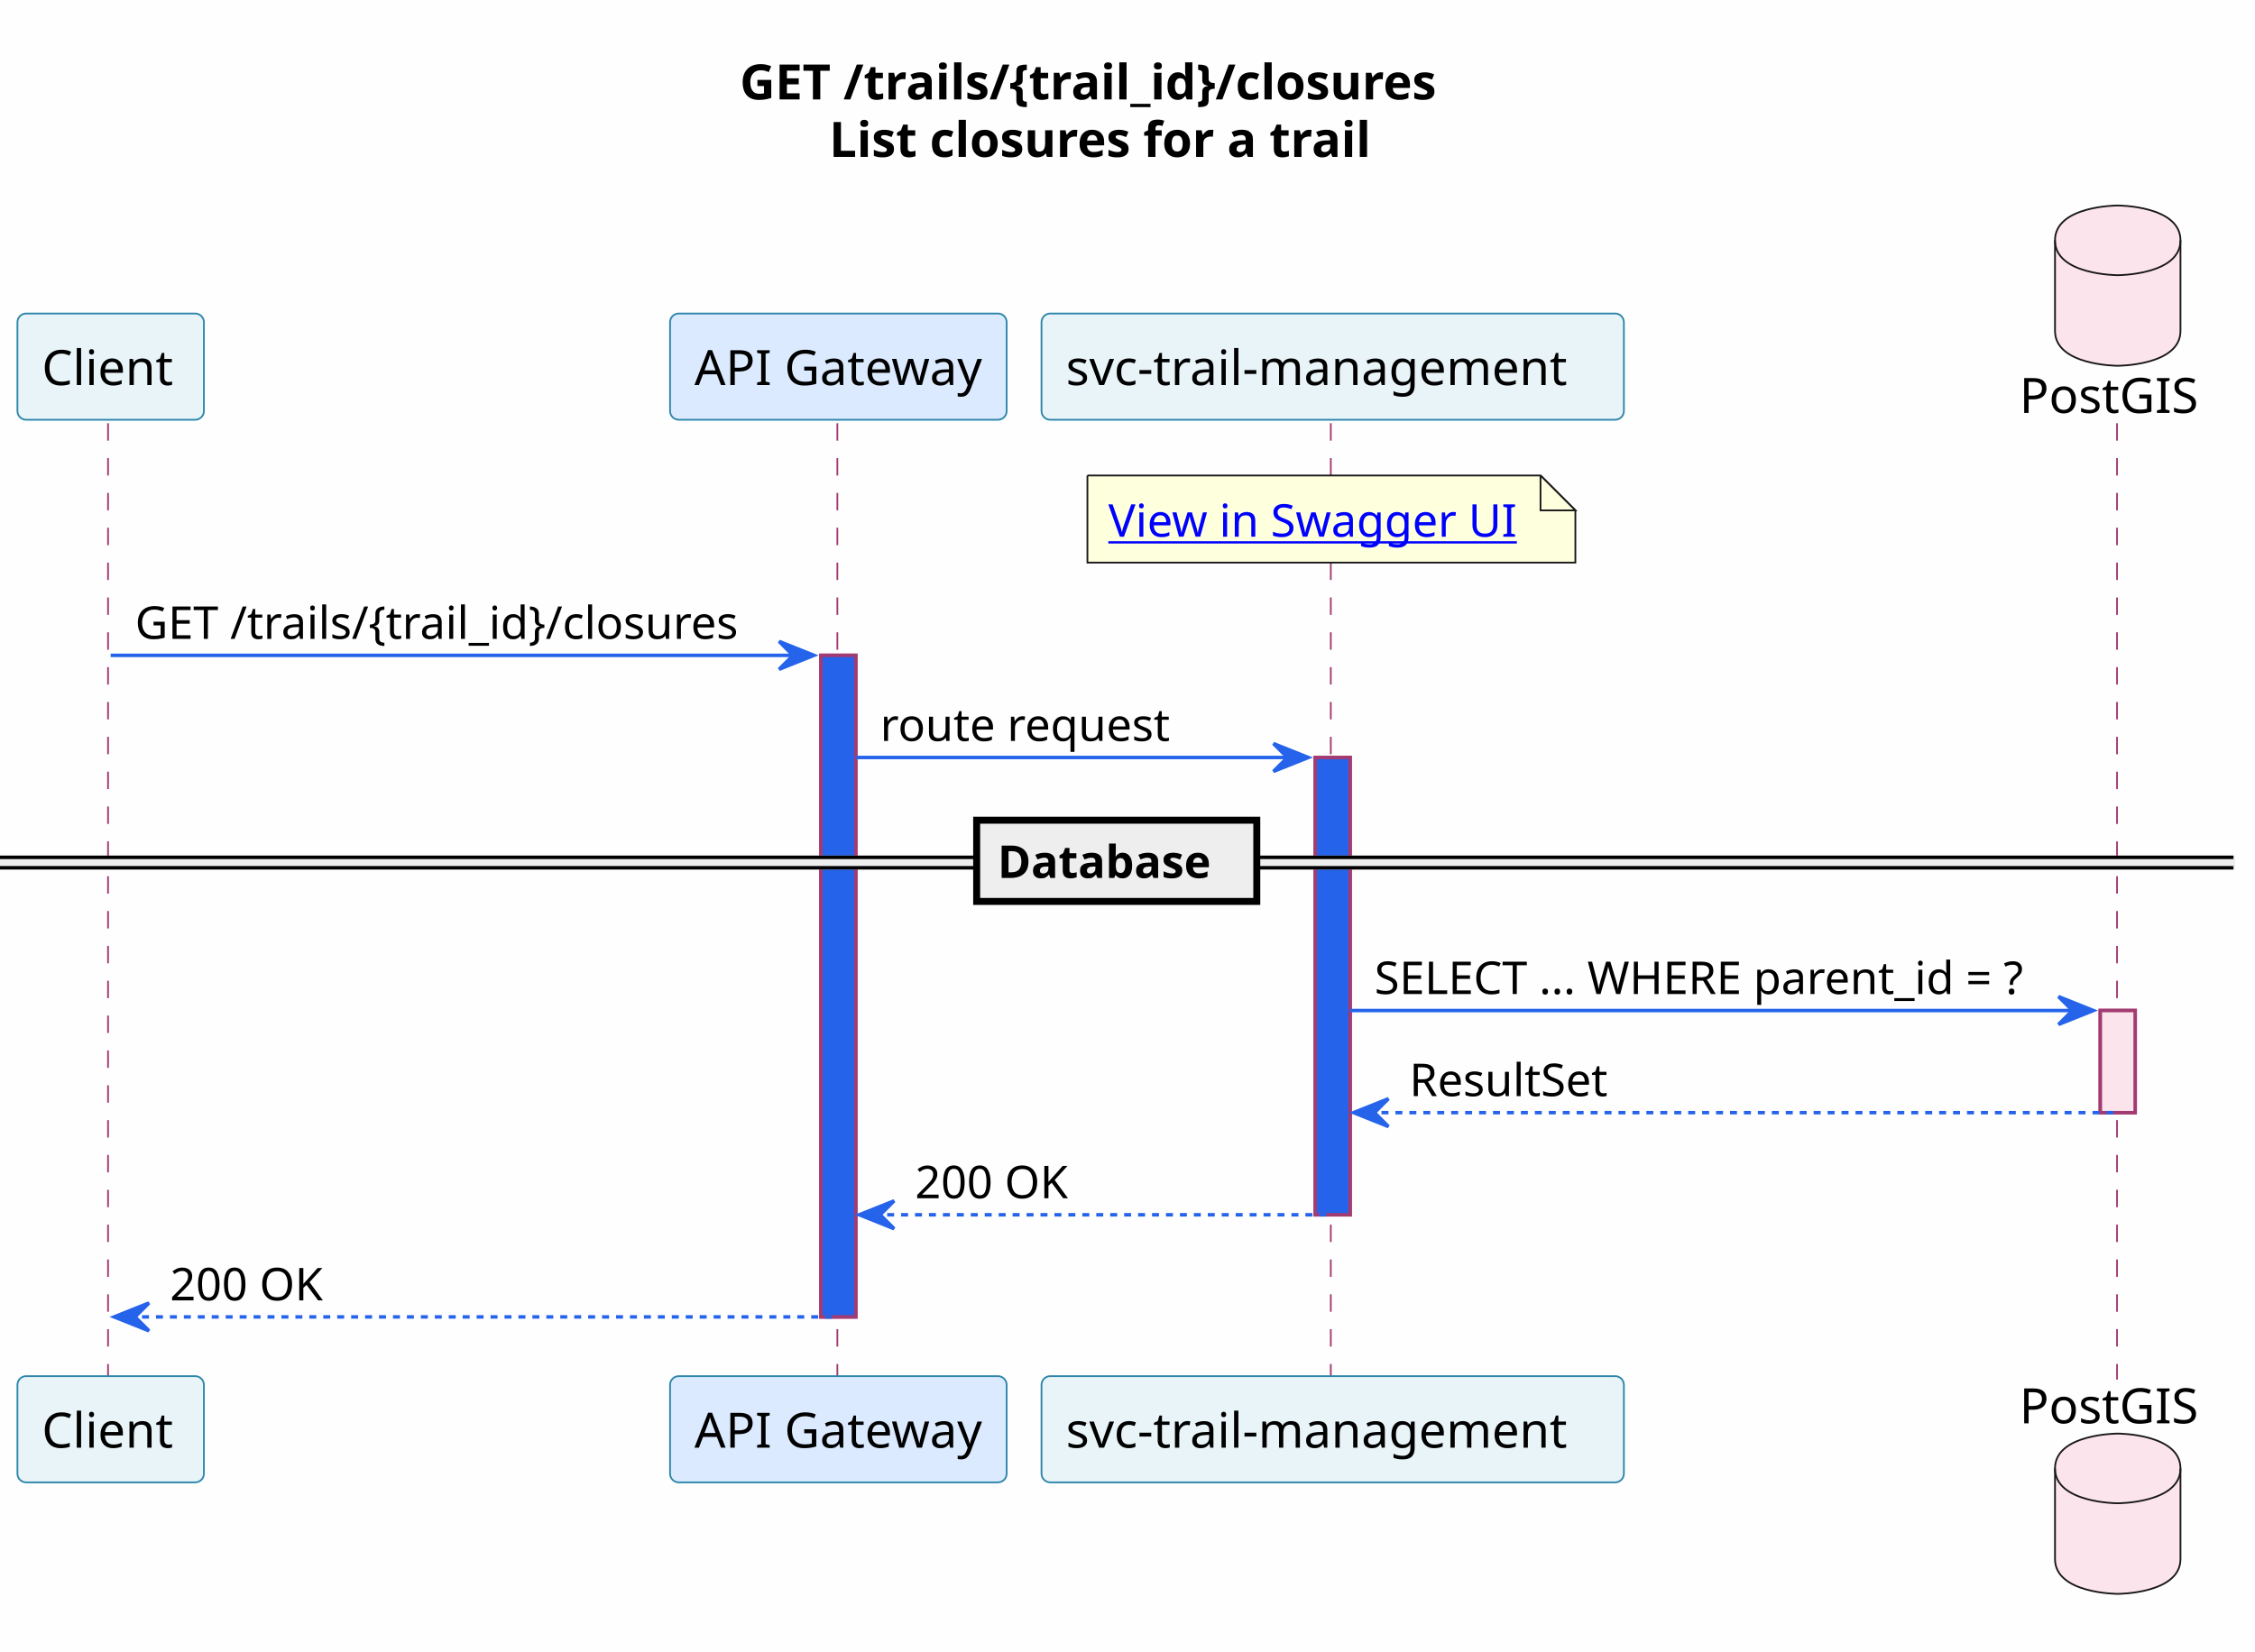
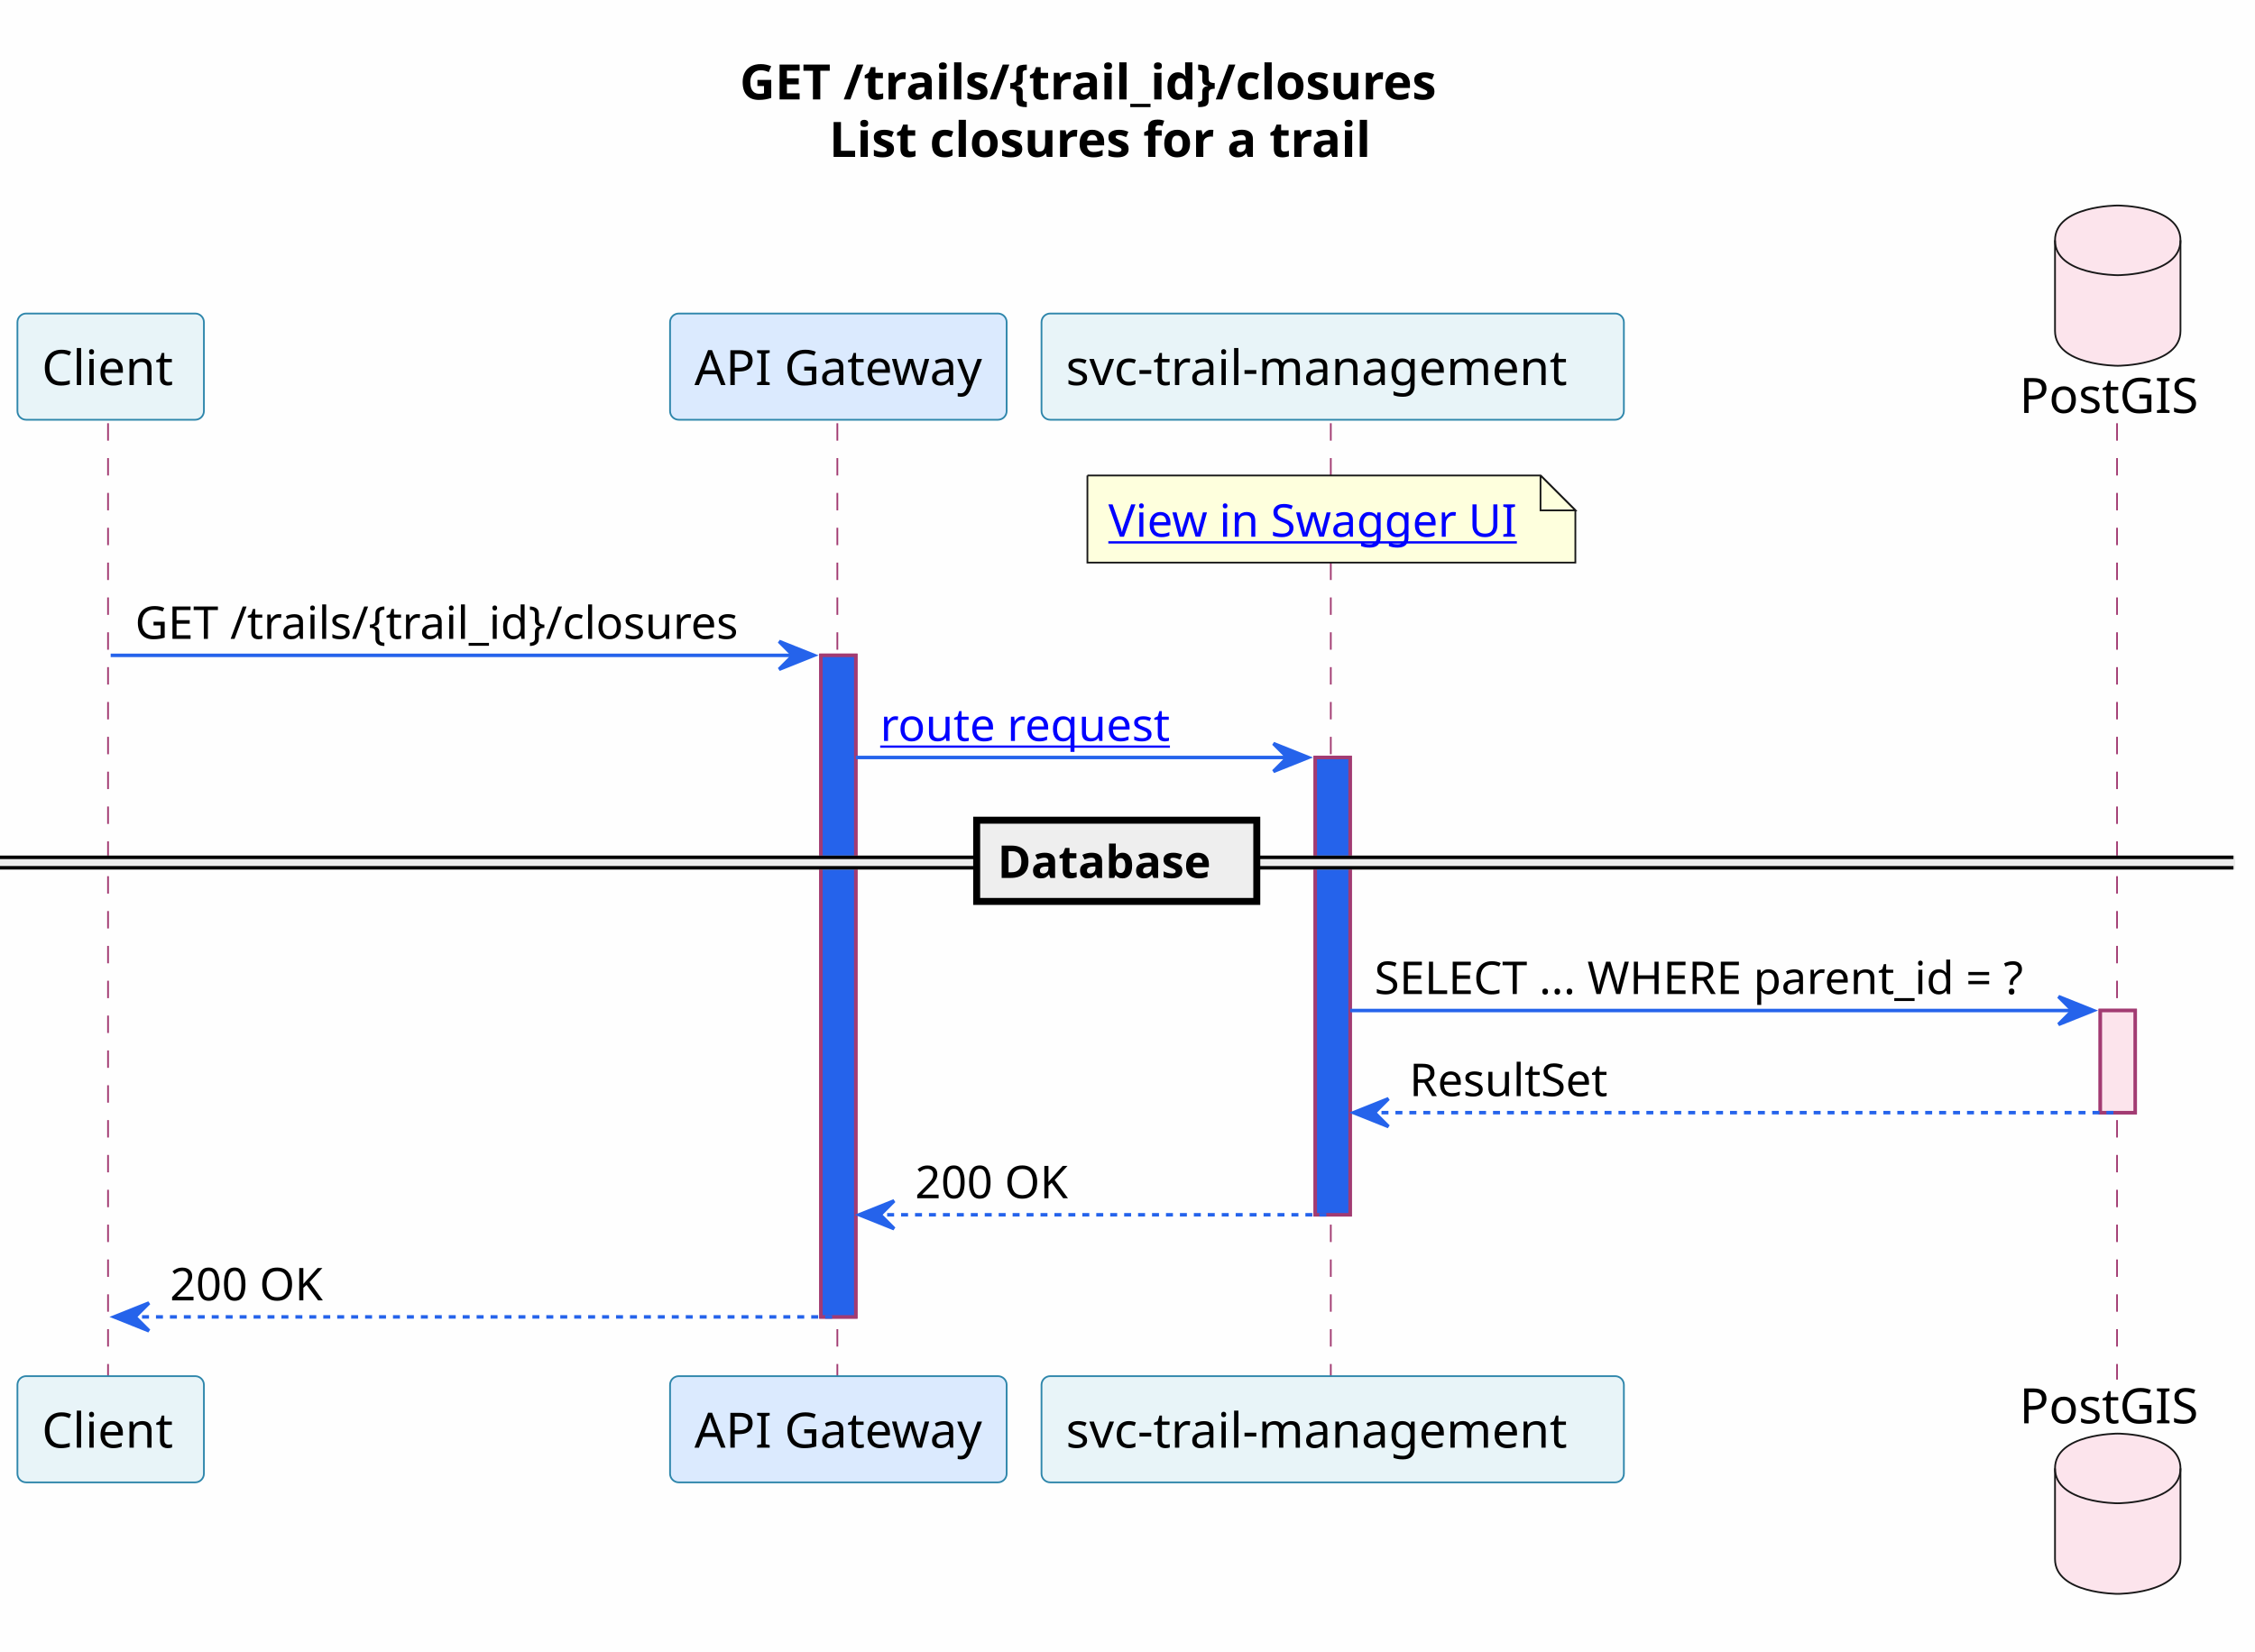
<svg xmlns="http://www.w3.org/2000/svg" xmlns:xlink="http://www.w3.org/1999/xlink" contentStyleType="text/css" data-diagram-type="SEQUENCE" height="474px" preserveAspectRatio="none" style="width:647px;height:474px;background:#FEFEFE;" version="1.1" viewBox="0 0 647 474" width="647px" zoomAndPan="magnify">
  <defs />
  <g>
    <rect fill="#FEFEFE" height="474" style="stroke:none;stroke-width:1;" width="647" x="0" y="0" />
    <text fill="#000000" font-family="Segoe UI" font-size="14" font-weight="bold" lengthAdjust="spacing" textLength="215.277" x="212.27" y="28.535">GET /trails/{trail_id}/closures</text>
    <text fill="#000000" font-family="Segoe UI" font-size="14" font-weight="bold" lengthAdjust="spacing" textLength="163.994" x="237.912" y="45.023">List closures for a trail</text>
    <g>
      <rect fill="#2563EB" height="189.863" style="stroke:#A23B72;stroke-width:1;" width="10" x="235.539" y="188.086" />
    </g>
    <g>
      <rect fill="#2563EB" height="131.242" style="stroke:#A23B72;stroke-width:1;" width="10" x="377.373" y="217.397" />
    </g>
    <g>
      <rect fill="#FCE4EC" height="29.311" style="stroke:#A23B72;stroke-width:1;" width="10" x="602.618" y="290.018" />
    </g>
    <g>
      <rect fill="#000000" fill-opacity="0" height="274.484" width="8" x="27.752" y="121.465" />
      <line style="stroke:#A23B72;stroke-width:0.5;stroke-dasharray:5,5;" x1="31" x2="31" y1="121.465" y2="395.949" />
    </g>
    <g>
      <rect fill="#000000" fill-opacity="0" height="274.484" width="8" x="236.539" y="121.465" />
      <line style="stroke:#A23B72;stroke-width:0.5;stroke-dasharray:5,5;" x1="240.25" x2="240.25" y1="121.465" y2="395.949" />
    </g>
    <g>
      <rect fill="#000000" fill-opacity="0" height="274.484" width="8" x="378.373" y="121.465" />
      <line style="stroke:#A23B72;stroke-width:0.5;stroke-dasharray:5,5;" x1="381.828" x2="381.828" y1="121.465" y2="395.949" />
    </g>
    <g>
      <rect fill="#000000" fill-opacity="0" height="274.484" width="8" x="603.618" y="121.465" />
      <line style="stroke:#A23B72;stroke-width:0.5;stroke-dasharray:5,5;" x1="607.417" x2="607.417" y1="121.465" y2="395.949" />
    </g>
    <g class="participant participant-head" data-participant="Client">
      <rect fill="#E8F4F8" height="30.488" rx="2.5" ry="2.5" style="stroke:#2E86AB;stroke-width:0.5;" width="53.505" x="5" y="89.977" />
      <text fill="#000000" font-family="Segoe UI" font-size="14" lengthAdjust="spacing" textLength="39.505" x="12" y="110.512">Client</text>
    </g>
    <g class="participant participant-tail" data-participant="Client">
      <rect fill="#E8F4F8" height="30.488" rx="2.5" ry="2.5" style="stroke:#2E86AB;stroke-width:0.5;" width="53.505" x="5" y="394.949" />
      <text fill="#000000" font-family="Segoe UI" font-size="14" lengthAdjust="spacing" textLength="39.505" x="12" y="415.484">Client</text>
    </g>
    <g class="participant participant-head" data-participant="GW">
      <rect fill="#DBEAFE" height="30.488" rx="2.5" ry="2.5" style="stroke:#2E86AB;stroke-width:0.5;" width="96.578" x="192.25" y="89.977" />
      <text fill="#000000" font-family="Segoe UI" font-size="14" lengthAdjust="spacing" textLength="82.578" x="199.25" y="110.512">API Gateway</text>
    </g>
    <g class="participant participant-tail" data-participant="GW">
      <rect fill="#DBEAFE" height="30.488" rx="2.5" ry="2.5" style="stroke:#2E86AB;stroke-width:0.5;" width="96.578" x="192.25" y="394.949" />
      <text fill="#000000" font-family="Segoe UI" font-size="14" lengthAdjust="spacing" textLength="82.578" x="199.25" y="415.484">API Gateway</text>
    </g>
    <g class="participant participant-head" data-participant="Svc">
      <a href="/microservices/svc-trail-management/" target="_top" title="/microservices/svc-trail-management/" xlink:actuate="onRequest" xlink:href="/microservices/svc-trail-management/" xlink:show="new" xlink:title="/microservices/svc-trail-management/" xlink:type="simple">
        <rect fill="#E8F4F8" height="30.488" rx="2.5" ry="2.5" style="stroke:#2E86AB;stroke-width:0.5;" width="167.091" x="298.828" y="89.977" />
        <text fill="#000000" font-family="Segoe UI" font-size="14" lengthAdjust="spacing" textLength="153.091" x="305.828" y="110.512">svc-trail-management</text>
      </a>
    </g>
    <g class="participant participant-tail" data-participant="Svc">
      <a href="/microservices/svc-trail-management/" target="_top" title="/microservices/svc-trail-management/" xlink:actuate="onRequest" xlink:href="/microservices/svc-trail-management/" xlink:show="new" xlink:title="/microservices/svc-trail-management/" xlink:type="simple">
        <rect fill="#E8F4F8" height="30.488" rx="2.5" ry="2.5" style="stroke:#2E86AB;stroke-width:0.5;" width="167.091" x="298.828" y="394.949" />
        <text fill="#000000" font-family="Segoe UI" font-size="14" lengthAdjust="spacing" textLength="153.091" x="305.828" y="415.484">svc-trail-management</text>
      </a>
    </g>
    <g class="participant participant-head" data-participant="DB">
      <text fill="#000000" font-family="Segoe UI" font-size="14" lengthAdjust="spacing" textLength="50.401" x="579.417" y="118.512">PostGIS</text>
      <path d="M589.618,68.977 C589.618,58.977 607.618,58.977 607.618,58.977 C607.618,58.977 625.618,58.977 625.618,68.977 L625.618,94.977 C625.618,104.977 607.618,104.977 607.618,104.977 C607.618,104.977 589.618,104.977 589.618,94.977 L589.618,68.977" fill="#FCE4EC" style="stroke:#181818;stroke-width:0.5;" />
      <path d="M589.618,68.977 C589.618,78.977 607.618,78.977 607.618,78.977 C607.618,78.977 625.618,78.977 625.618,68.977" fill="none" style="stroke:#181818;stroke-width:0.5;" />
    </g>
    <g class="participant participant-tail" data-participant="DB">
      <text fill="#000000" font-family="Segoe UI" font-size="14" lengthAdjust="spacing" textLength="50.401" x="579.417" y="408.484">PostGIS</text>
      <path d="M589.618,421.438 C589.618,411.438 607.618,411.438 607.618,411.438 C607.618,411.438 625.618,411.438 625.618,421.438 L625.618,447.438 C625.618,457.438 607.618,457.438 607.618,457.438 C607.618,457.438 589.618,457.438 589.618,447.438 L589.618,421.438" fill="#FCE4EC" style="stroke:#181818;stroke-width:0.5;" />
      <path d="M589.618,421.438 C589.618,431.438 607.618,431.438 607.618,431.438 C607.618,431.438 625.618,431.438 625.618,421.438" fill="none" style="stroke:#181818;stroke-width:0.5;" />
    </g>
    <g>
      <rect fill="#2563EB" height="189.863" style="stroke:#A23B72;stroke-width:1;" width="10" x="235.539" y="188.086" />
    </g>
    <g>
      <rect fill="#2563EB" height="131.242" style="stroke:#A23B72;stroke-width:1;" width="10" x="377.373" y="217.397" />
    </g>
    <g>
      <rect fill="#FCE4EC" height="29.311" style="stroke:#A23B72;stroke-width:1;" width="10" x="602.618" y="290.018" />
    </g>
    <path d="M312,136.465 L312,161.465 L452,161.465 L452,146.465 L442,136.465 L312,136.465" fill="#FEFFDD" style="stroke:#181818;stroke-width:0.5;" />
    <path d="M442,136.465 L442,146.465 L452,146.465 L442,136.465" fill="#FEFFDD" style="stroke:#181818;stroke-width:0.5;" />
    <a href="/services/api/svc-trail-management.html#/Closures/getTrailClosures" target="_top" title="/services/api/svc-trail-management.html#/Closures/getTrailClosures" xlink:actuate="onRequest" xlink:href="/services/api/svc-trail-management.html#/Closures/getTrailClosures" xlink:show="new" xlink:title="/services/api/svc-trail-management.html#/Closures/getTrailClosures" xlink:type="simple">
      <text fill="#0000FF" font-family="Segoe UI" font-size="13" lengthAdjust="spacing" text-decoration="underline" textLength="119.406" x="318" y="154.033">View in Swagger UI</text>
    </a>
    <g class="message" data-participant-1="Client" data-participant-2="GW">
      <polygon fill="#2563EB" points="223.539,184.086,233.539,188.086,223.539,192.086,227.539,188.086" style="stroke:#2563EB;stroke-width:1;" />
      <line style="stroke:#2563EB;stroke-width:1;" x1="31.752" x2="229.539" y1="188.086" y2="188.086" />
      <text fill="#000000" font-family="Segoe UI" font-size="13" lengthAdjust="spacing" textLength="184.787" x="38.752" y="183.344">GET /trails/{trail_id}/closures</text>
    </g>
    <g class="message" data-participant-1="GW" data-participant-2="Svc">
      <polygon fill="#2563EB" points="365.373,213.397,375.373,217.397,365.373,221.397,369.373,217.397" style="stroke:#2563EB;stroke-width:1;" />
      <line style="stroke:#2563EB;stroke-width:1;" x1="245.539" x2="371.373" y1="217.397" y2="217.397" />
-       <text fill="#000000" font-family="Segoe UI" font-size="13" lengthAdjust="spacing" textLength="85.135" x="252.539" y="212.654">route request</text>
+       <a href="/microservices/svc-trail-management/#get-trailstrail_idclosures-list-closures-for-a-trail" target="_top" title="/microservices/svc-trail-management/#get-trailstrail_idclosures-list-closures-for-a-trail" xlink:actuate="onRequest" xlink:href="/microservices/svc-trail-management/#get-trailstrail_idclosures-list-closures-for-a-trail" xlink:show="new" xlink:title="/microservices/svc-trail-management/#get-trailstrail_idclosures-list-closures-for-a-trail" xlink:type="simple">
+         <text fill="#0000FF" font-family="Segoe UI" font-size="13" lengthAdjust="spacing" text-decoration="underline" textLength="85.135" x="252.539" y="212.654">route request</text>
+       </a>
    </g>
    <rect fill="#EEEEEE" height="3" style="stroke:#EEEEEE;stroke-width:1;" width="640.818" x="0" y="246.052" />
    <line style="stroke:#000000;stroke-width:1;" x1="0" x2="640.818" y1="246.052" y2="246.052" />
    <line style="stroke:#000000;stroke-width:1;" x1="0" x2="640.818" y1="249.052" y2="249.052" />
    <rect fill="#EEEEEE" height="23.311" style="stroke:#000000;stroke-width:2;" width="80.371" x="280.224" y="235.397" />
    <text fill="#000000" font-family="Segoe UI" font-size="13" font-weight="bold" lengthAdjust="spacing" textLength="62.086" x="286.224" y="251.965">Database</text>
    <g class="message" data-participant-1="Svc" data-participant-2="DB">
      <polygon fill="#2563EB" points="590.618,286.018,600.618,290.018,590.618,294.018,594.618,290.018" style="stroke:#2563EB;stroke-width:1;" />
      <line style="stroke:#2563EB;stroke-width:1;" x1="387.373" x2="596.618" y1="290.018" y2="290.018" />
      <text fill="#000000" font-family="Segoe UI" font-size="13" lengthAdjust="spacing" textLength="196.244" x="394.373" y="285.275">SELECT ... WHERE parent_id = ?</text>
    </g>
    <g class="message" data-participant-1="DB" data-participant-2="Svc">
      <polygon fill="#2563EB" points="398.373,315.328,388.373,319.328,398.373,323.328,394.373,319.328" style="stroke:#2563EB;stroke-width:1;" />
      <line style="stroke:#2563EB;stroke-width:1;stroke-dasharray:2,2;" x1="392.373" x2="606.618" y1="319.328" y2="319.328" />
      <text fill="#000000" font-family="Segoe UI" font-size="13" lengthAdjust="spacing" textLength="57.884" x="404.373" y="314.586">ResultSet</text>
    </g>
    <g class="message" data-participant-1="Svc" data-participant-2="GW">
      <polygon fill="#2563EB" points="256.539,344.639,246.539,348.639,256.539,352.639,252.539,348.639" style="stroke:#2563EB;stroke-width:1;" />
      <line style="stroke:#2563EB;stroke-width:1;stroke-dasharray:2,2;" x1="250.539" x2="381.373" y1="348.639" y2="348.639" />
      <text fill="#000000" font-family="Segoe UI" font-size="13" lengthAdjust="spacing" textLength="47.36" x="262.539" y="343.897">200 OK</text>
    </g>
    <g class="message" data-participant-1="GW" data-participant-2="Client">
      <polygon fill="#2563EB" points="42.752,373.949,32.752,377.949,42.752,381.949,38.752,377.949" style="stroke:#2563EB;stroke-width:1;" />
      <line style="stroke:#2563EB;stroke-width:1;stroke-dasharray:2,2;" x1="36.752" x2="239.539" y1="377.949" y2="377.949" />
      <text fill="#000000" font-family="Segoe UI" font-size="13" lengthAdjust="spacing" textLength="47.36" x="48.752" y="373.207">200 OK</text>
    </g>
  </g>
</svg>
